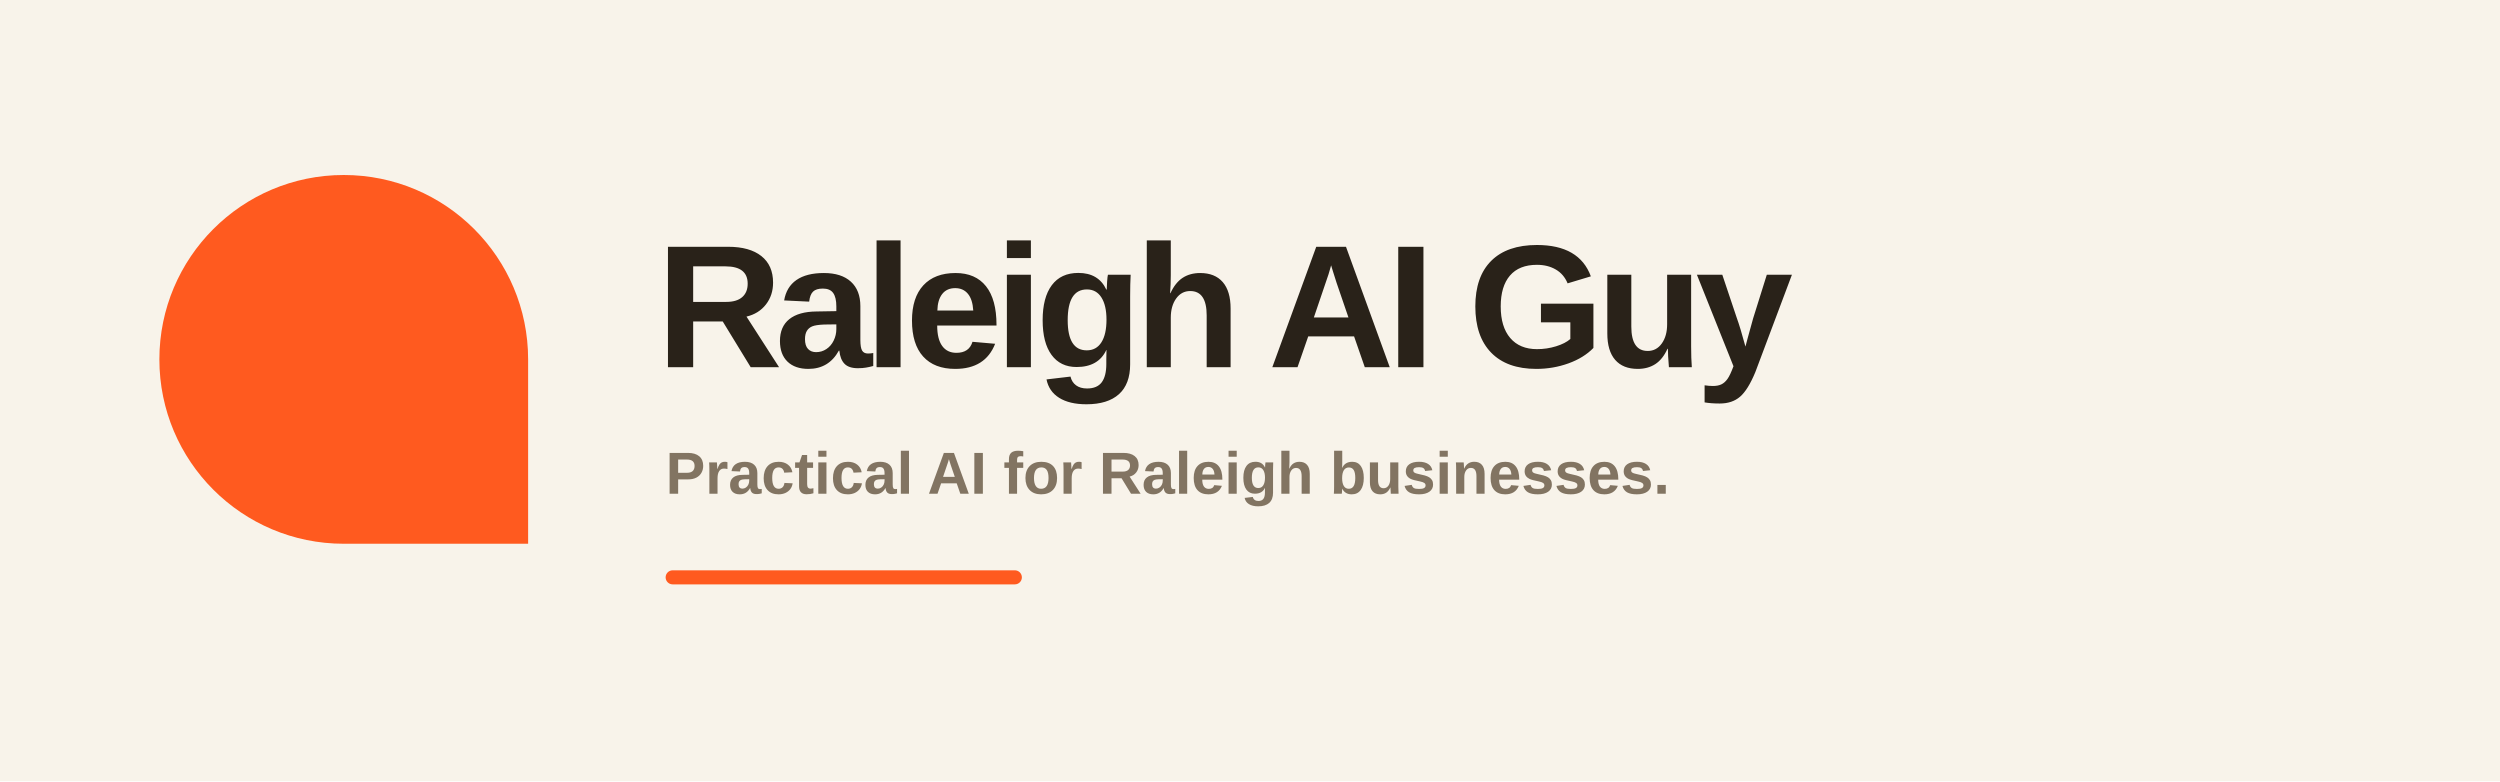
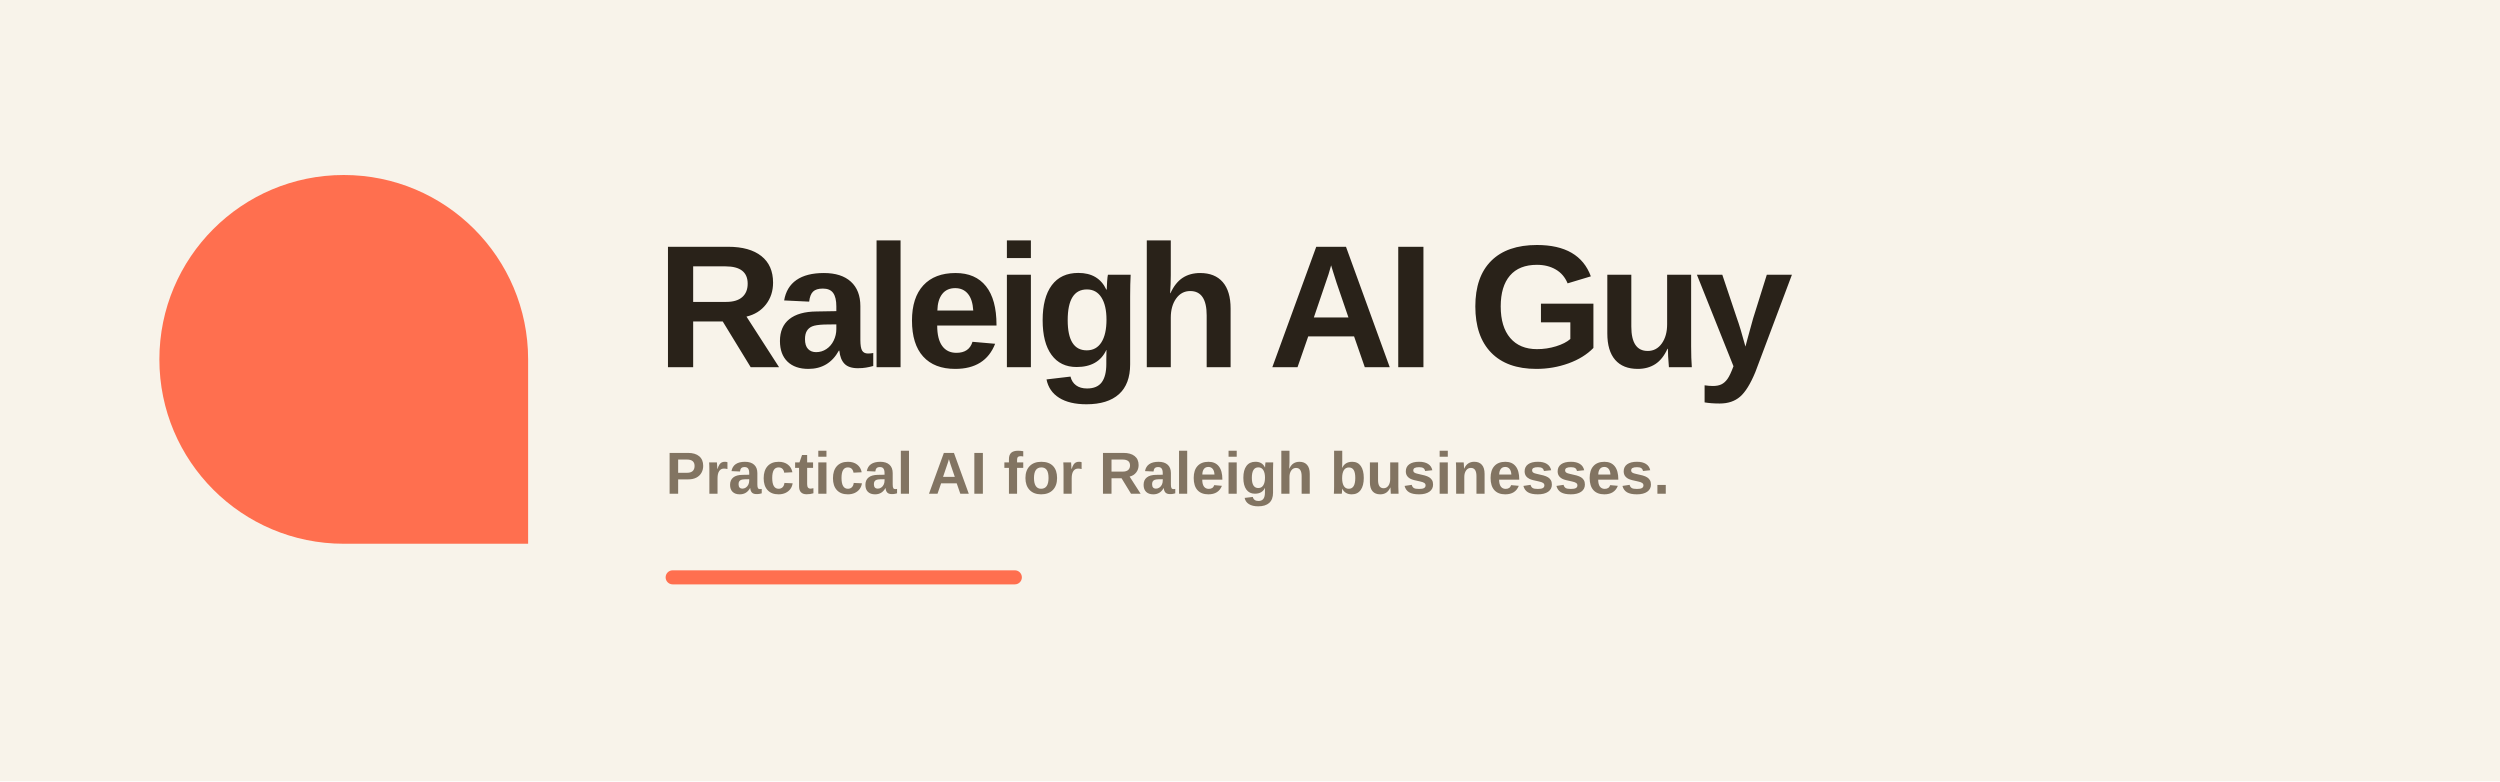
<svg xmlns="http://www.w3.org/2000/svg" viewBox="0 0 1600 500" role="img" aria-labelledby="title desc">
  <rect width="1600" height="500" fill="#f8f3ea" />
-   <path d="M220 112a118 118 0 0 1 118 118v118H220A118 118 0 0 1 102 230 118 118 0 0 1 220 112Z" fill="#ff5a1f" />
+   <path d="M220 112a118 118 0 0 1 118 118v118H220A118 118 0 0 1 102 230 118 118 0 0 1 220 112Z" fill="#ff6f4f" />
  <text x="420" y="235" fill="#292219" font-family="Arial, Helvetica, sans-serif" font-size="112" font-weight="800" letter-spacing="-5">Raleigh AI Guy</text>
  <text x="426" y="316" fill="#827462" font-family="Arial, Helvetica, sans-serif" font-size="38" font-weight="600">Practical AI for Raleigh businesses.</text>
-   <rect x="426" y="365" width="228" height="9" rx="4.5" fill="#ff5a1f" />
+   <rect x="426" y="365" width="228" height="9" rx="4.5" fill="#ff6f4f" />
</svg>
